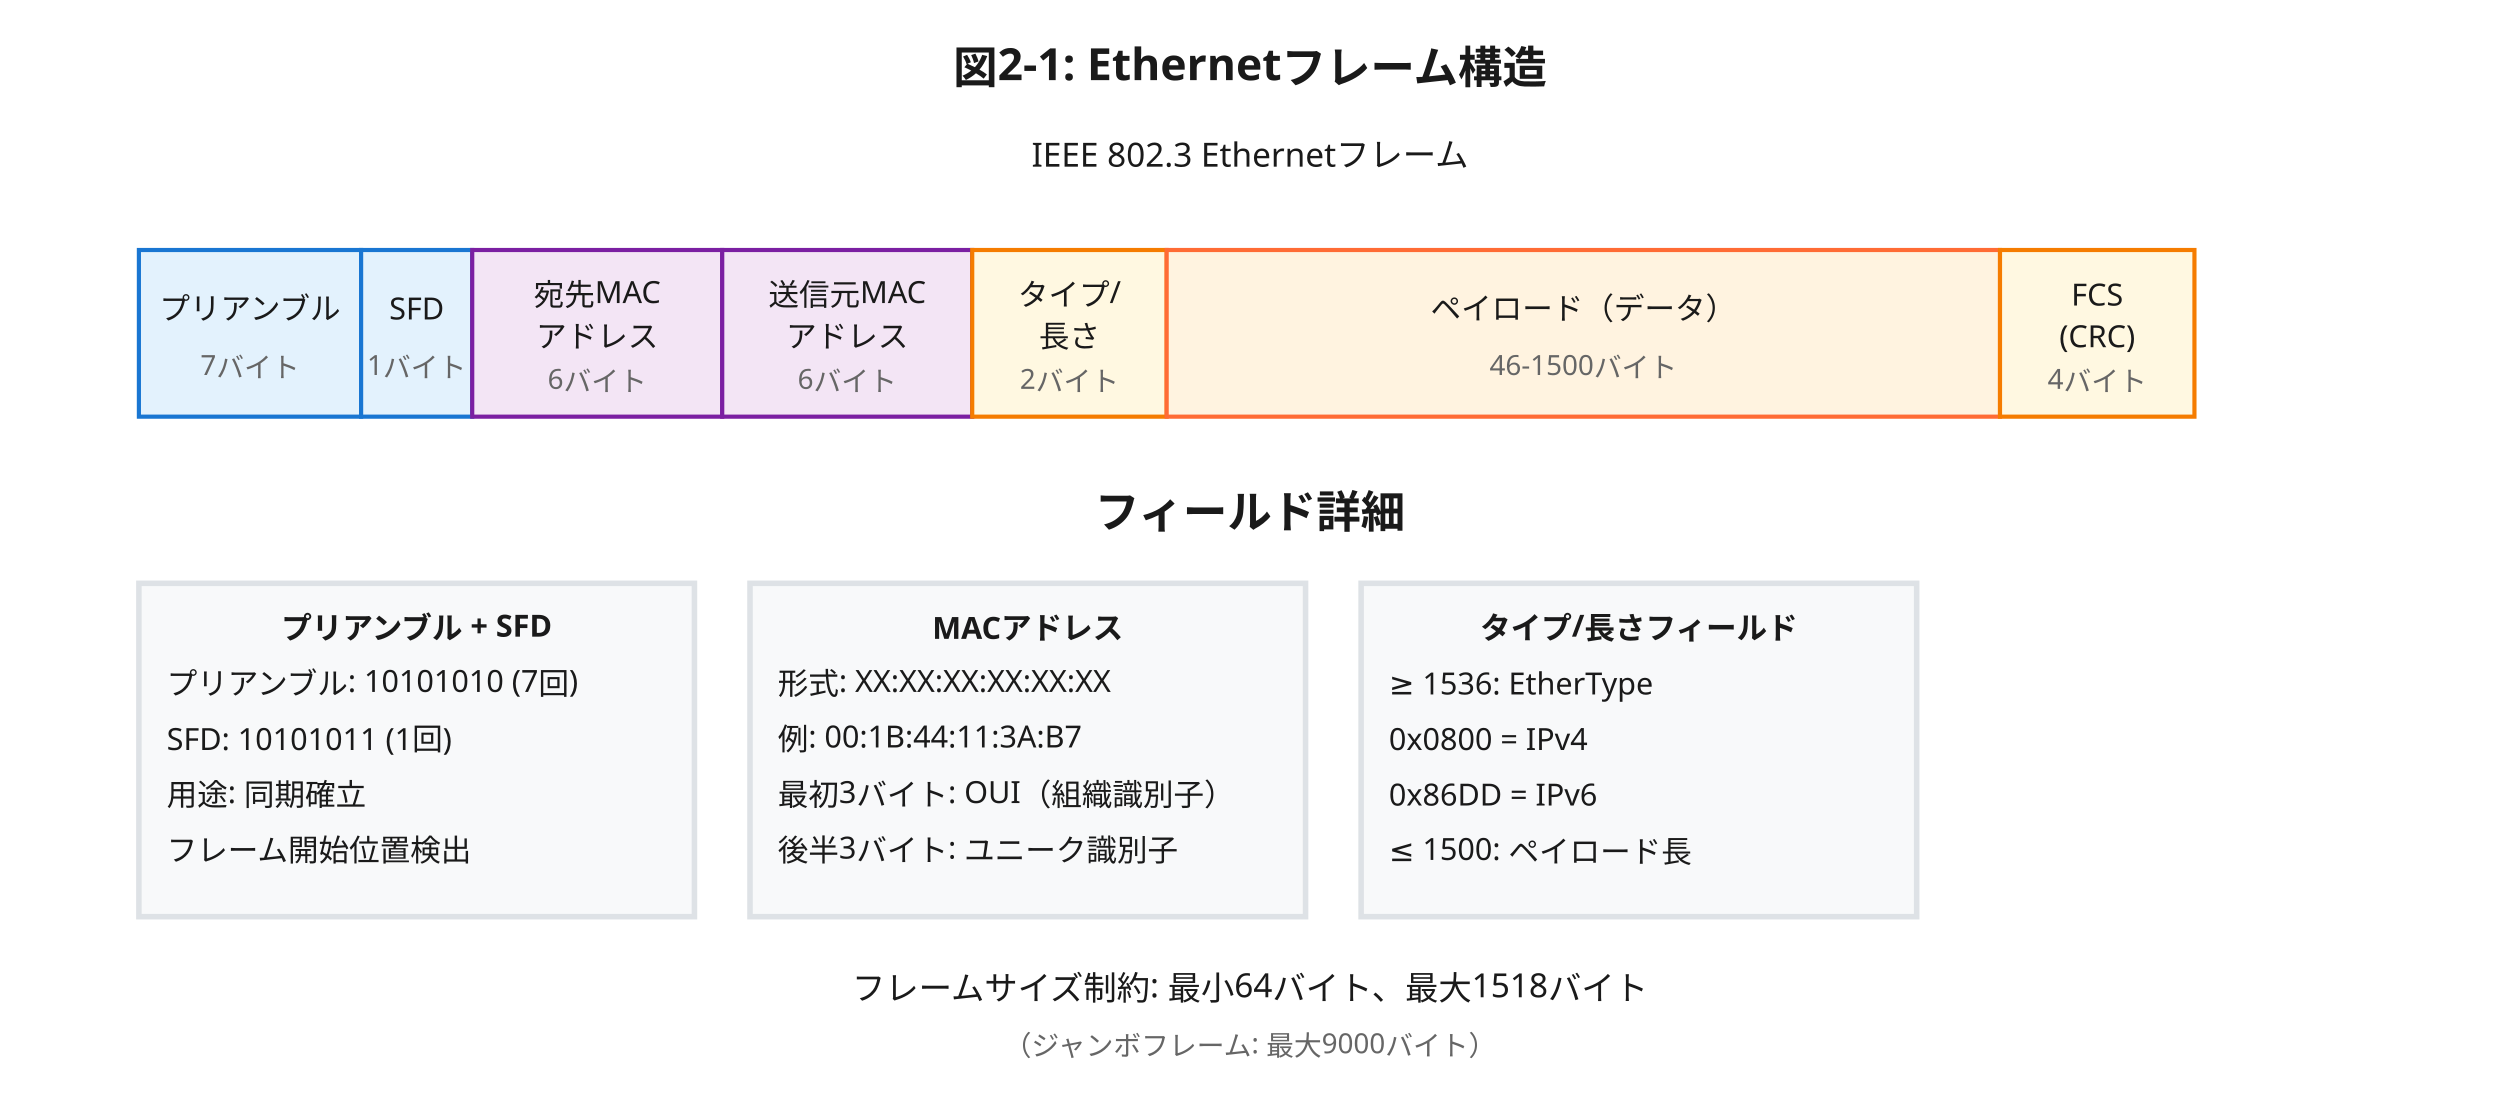
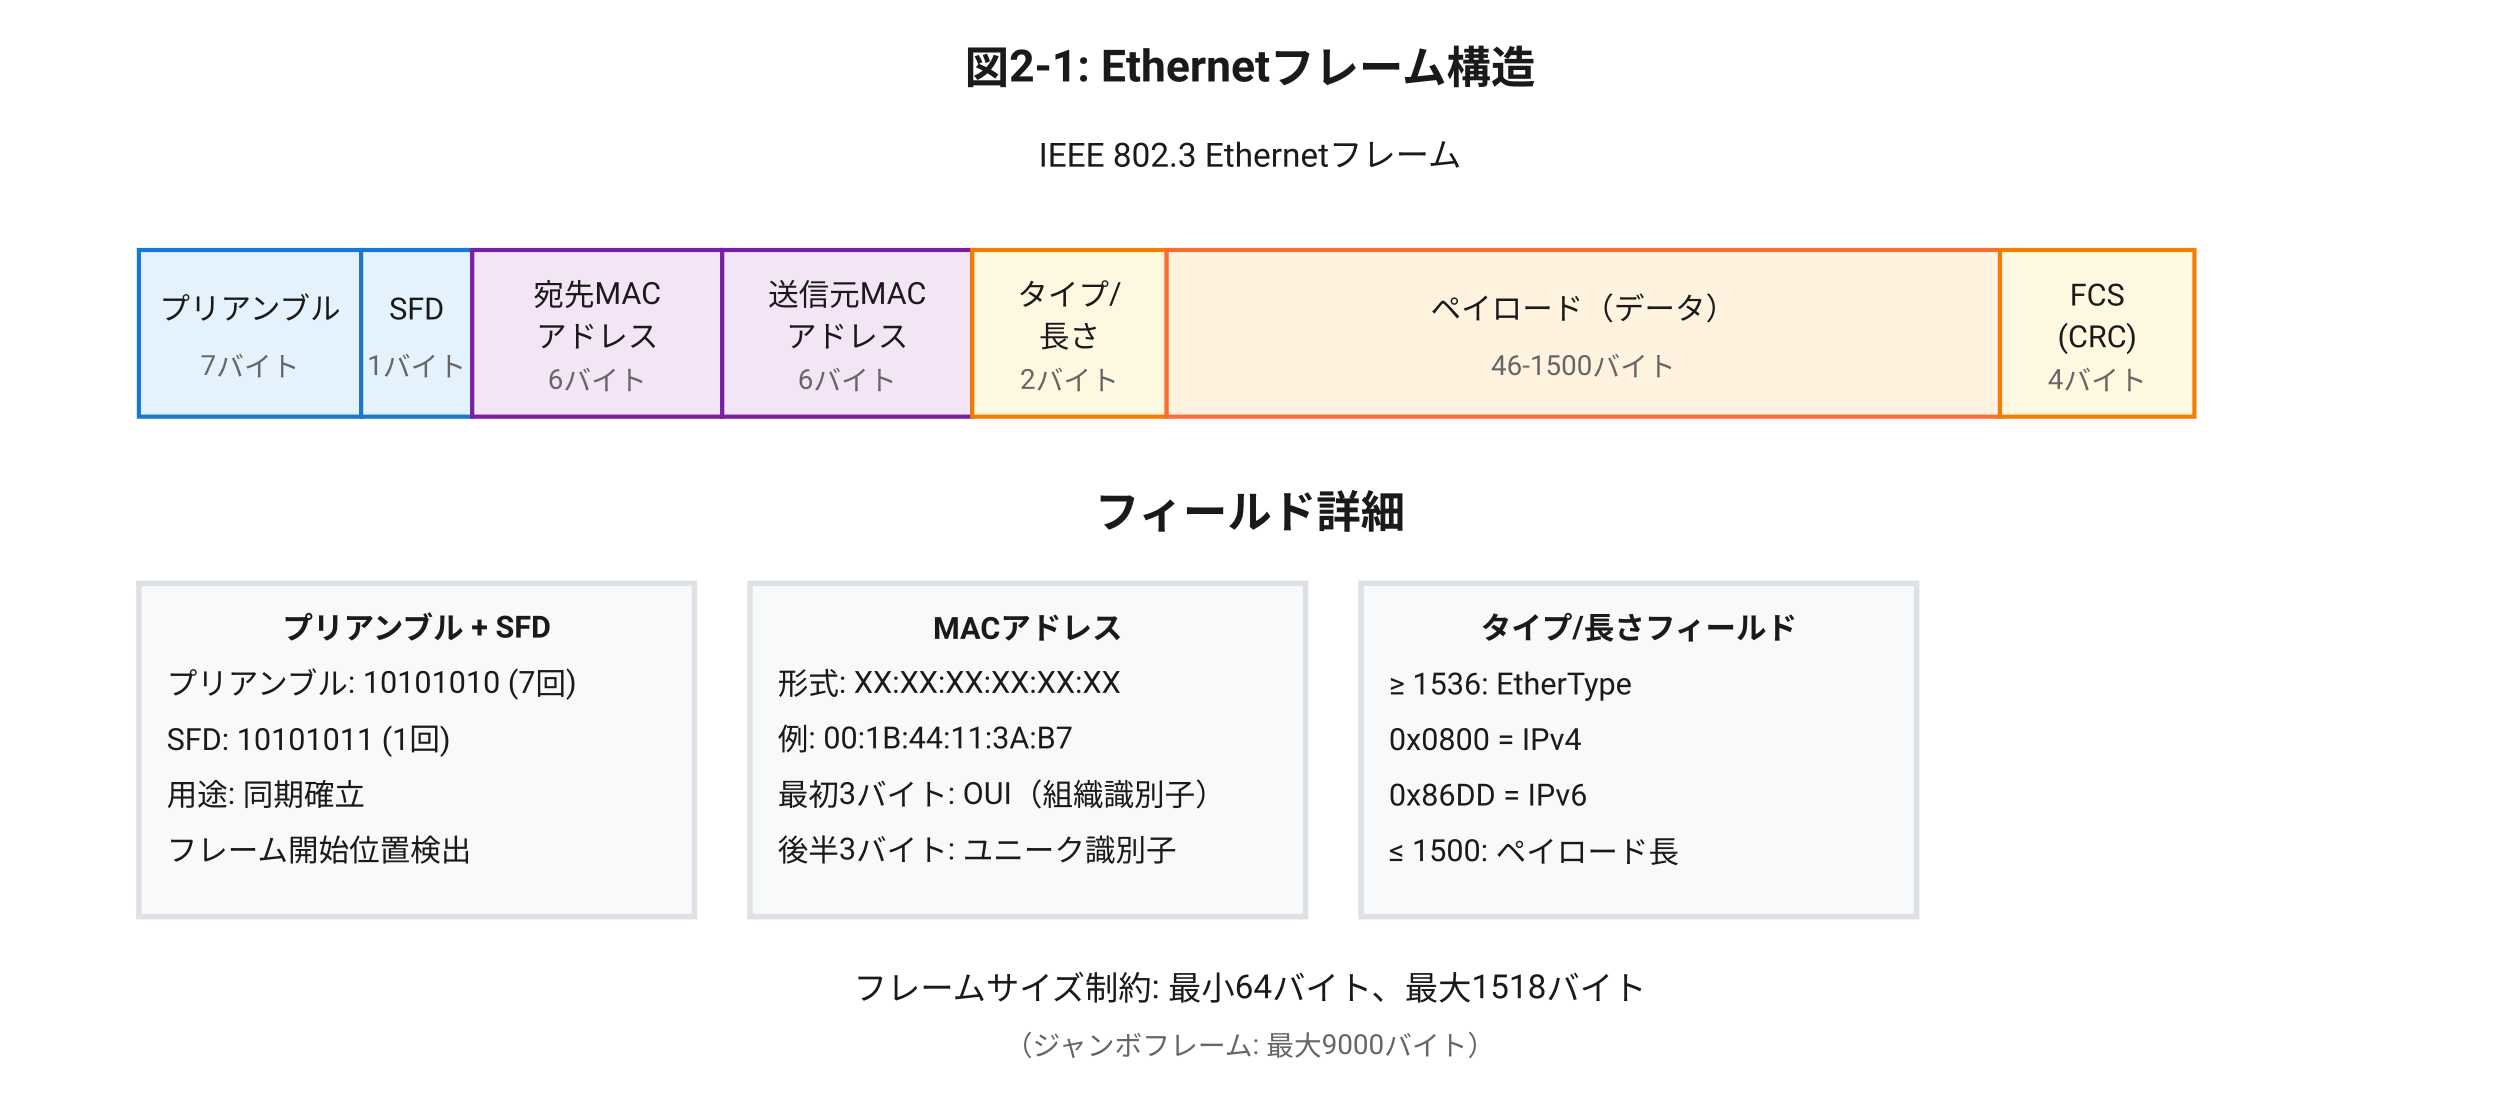
<svg xmlns="http://www.w3.org/2000/svg" viewBox="0 0 900 400">
  <defs>
    <style>
-       .diagram-text { font-family: 'Hiragino Sans', 'Yu Gothic', sans-serif; font-size: 12px; fill: var(--color-text-primary, #1a1a1a); }
-       .diagram-title { font-family: 'Hiragino Sans', 'Yu Gothic', sans-serif; font-size: 16px; font-weight: bold; fill: var(--color-text-primary, #1a1a1a); }
-       .field-text { font-family: 'Hiragino Sans', 'Yu Gothic', sans-serif; font-size: 11px; fill: var(--color-text-primary, #1a1a1a); }
-       .size-text { font-family: 'Hiragino Sans', 'Yu Gothic', sans-serif; font-size: 10px; fill: var(--color-text-secondary, #666); }
+       .diagram-text { font-family: -apple-system, BlinkMacSystemFont, 'Segoe UI', Roboto, 'Helvetica Neue', Arial, 'Noto Sans', sans-serif, 'Apple Color Emoji', 'Segoe UI Emoji', 'Segoe UI Symbol', 'Noto Color Emoji'; font-size: 12px; fill: var(--color-text-primary, #1a1a1a); }
+       .diagram-title { font-family: -apple-system, BlinkMacSystemFont, 'Segoe UI', Roboto, 'Helvetica Neue', Arial, 'Noto Sans', sans-serif, 'Apple Color Emoji', 'Segoe UI Emoji', 'Segoe UI Symbol', 'Noto Color Emoji'; font-size: 16px; font-weight: bold; fill: var(--color-text-primary, #1a1a1a); }
+       .field-text { font-family: -apple-system, BlinkMacSystemFont, 'Segoe UI', Roboto, 'Helvetica Neue', Arial, 'Noto Sans', sans-serif, 'Apple Color Emoji', 'Segoe UI Emoji', 'Segoe UI Symbol', 'Noto Color Emoji'; font-size: 11px; fill: var(--color-text-primary, #1a1a1a); }
+       .size-text { font-family: -apple-system, BlinkMacSystemFont, 'Segoe UI', Roboto, 'Helvetica Neue', Arial, 'Noto Sans', sans-serif, 'Apple Color Emoji', 'Segoe UI Emoji', 'Segoe UI Symbol', 'Noto Color Emoji'; font-size: 10px; fill: var(--color-text-secondary, #666); }
      .frame-field { fill: var(--color-bg-secondary, #f8f9fa); stroke: var(--color-border, #dee2e6); stroke-width: 2; }
      .preamble { fill: var(--color-primary-light, #e3f2fd); stroke: var(--color-primary, #1976d2); stroke-width: 1.5; }
      .address { fill: var(--color-secondary-light, #f3e5f5); stroke: var(--color-secondary, #7b1fa2); stroke-width: 1.5; }
      .payload { fill: var(--color-accent-light, #fff3e0); stroke: var(--color-accent, #ff6b35); stroke-width: 1.5; }
      .header { fill: var(--color-warning-light, #fff8e1); stroke: var(--color-warning, #f57c00); stroke-width: 1.5; }
    </style>
  </defs>
  <rect width="900" height="400" fill="var(--color-bg-primary, #ffffff)" />
  <text x="450" y="30" text-anchor="middle" class="diagram-title">図2-1: Ethernetフレーム構造</text>
  <text x="450" y="60" text-anchor="middle" class="diagram-text">IEEE 802.3 Ethernetフレーム</text>
  <rect x="50" y="90" width="80" height="60" class="preamble" />
  <text x="90" y="115" text-anchor="middle" class="field-text">プリアンブル</text>
  <text x="90" y="135" text-anchor="middle" class="size-text">7バイト</text>
  <rect x="130" y="90" width="40" height="60" class="preamble" />
  <text x="150" y="115" text-anchor="middle" class="field-text">SFD</text>
  <text x="150" y="135" text-anchor="middle" class="size-text">1バイト</text>
  <rect x="170" y="90" width="90" height="60" class="address" />
  <text x="215" y="110" text-anchor="middle" class="field-text">宛先MAC</text>
  <text x="215" y="125" text-anchor="middle" class="field-text">アドレス</text>
  <text x="215" y="140" text-anchor="middle" class="size-text">6バイト</text>
  <rect x="260" y="90" width="90" height="60" class="address" />
  <text x="305" y="110" text-anchor="middle" class="field-text">送信元MAC</text>
  <text x="305" y="125" text-anchor="middle" class="field-text">アドレス</text>
  <text x="305" y="140" text-anchor="middle" class="size-text">6バイト</text>
  <rect x="350" y="90" width="70" height="60" class="header" />
  <text x="385" y="110" text-anchor="middle" class="field-text">タイプ/</text>
  <text x="385" y="125" text-anchor="middle" class="field-text">長さ</text>
  <text x="385" y="140" text-anchor="middle" class="size-text">2バイト</text>
  <rect x="420" y="90" width="300" height="60" class="payload" />
  <text x="570" y="115" text-anchor="middle" class="field-text">ペイロード（データ）</text>
  <text x="570" y="135" text-anchor="middle" class="size-text">46-1500バイト</text>
  <rect x="720" y="90" width="70" height="60" class="header" />
  <text x="755" y="110" text-anchor="middle" class="field-text">FCS</text>
  <text x="755" y="125" text-anchor="middle" class="field-text">(CRC)</text>
  <text x="755" y="140" text-anchor="middle" class="size-text">4バイト</text>
  <text x="450" y="190" text-anchor="middle" class="diagram-title">フィールド詳細</text>
  <rect x="50" y="210" width="200" height="120" class="frame-field" />
  <text x="150" y="230" text-anchor="middle" class="field-text" font-weight="bold">プリアンブル + SFD</text>
  <text x="60" y="250" class="field-text">プリアンブル: 10101010 (7回)</text>
  <text x="60" y="270" class="field-text">SFD: 10101011 (1回)</text>
  <text x="60" y="290" class="field-text">用途: 同期確立</text>
  <text x="60" y="310" class="field-text">     フレーム開始位置検出</text>
  <rect x="270" y="210" width="200" height="120" class="frame-field" />
  <text x="370" y="230" text-anchor="middle" class="field-text" font-weight="bold">MACアドレス</text>
  <text x="280" y="250" class="field-text">形式: XX:XX:XX:XX:XX:XX</text>
  <text x="280" y="270" class="field-text">例: 00:1B:44:11:3A:B7</text>
  <text x="280" y="290" class="field-text">最初3バイト: OUI（組織識別子）</text>
  <text x="280" y="310" class="field-text">後半3バイト: ユニーク識別子</text>
  <rect x="490" y="210" width="200" height="120" class="frame-field" />
  <text x="590" y="230" text-anchor="middle" class="field-text" font-weight="bold">タイプ/長さフィールド</text>
  <text x="500" y="250" class="field-text">≥ 1536: EtherType</text>
  <text x="500" y="270" class="field-text">  0x0800 = IPv4</text>
  <text x="500" y="290" class="field-text">  0x86DD = IPv6</text>
  <text x="500" y="310" class="field-text">≤ 1500: ペイロード長</text>
  <text x="450" y="360" text-anchor="middle" class="diagram-text">フレームサイズ制約: 最小64バイト、最大1518バイト</text>
  <text x="450" y="380" text-anchor="middle" class="size-text">（ジャンボフレーム: 最大9000バイト）</text>
</svg>
